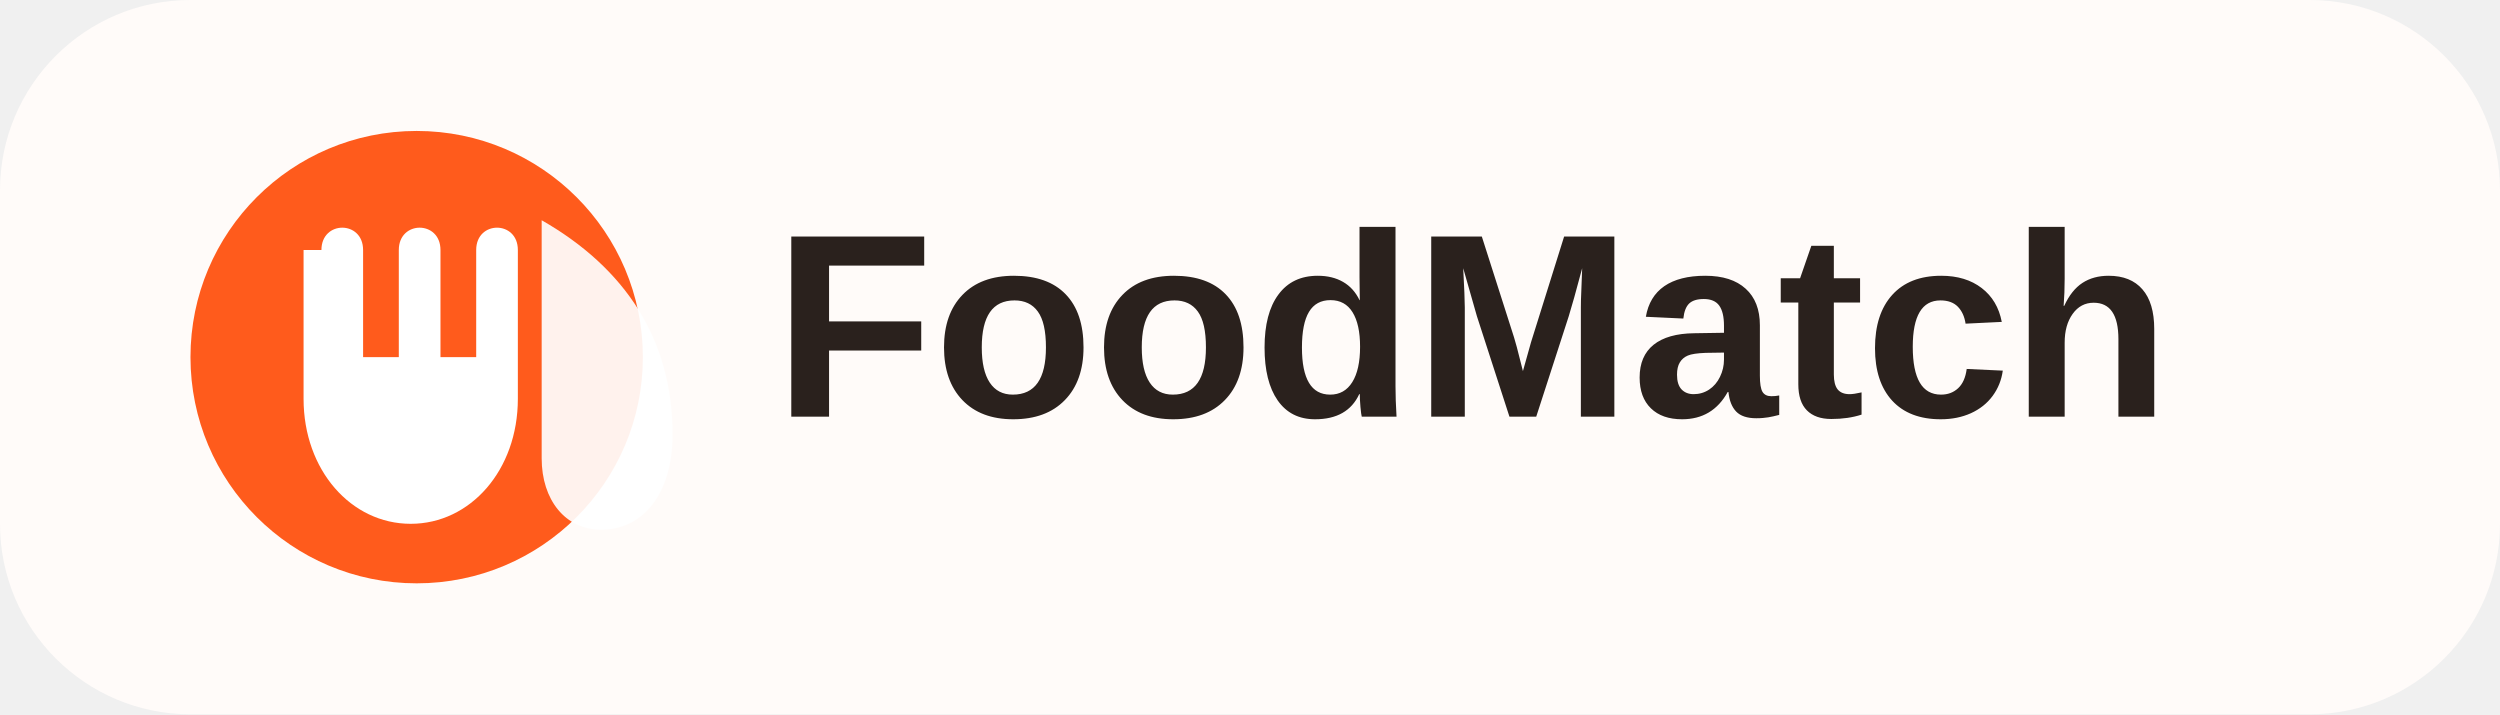
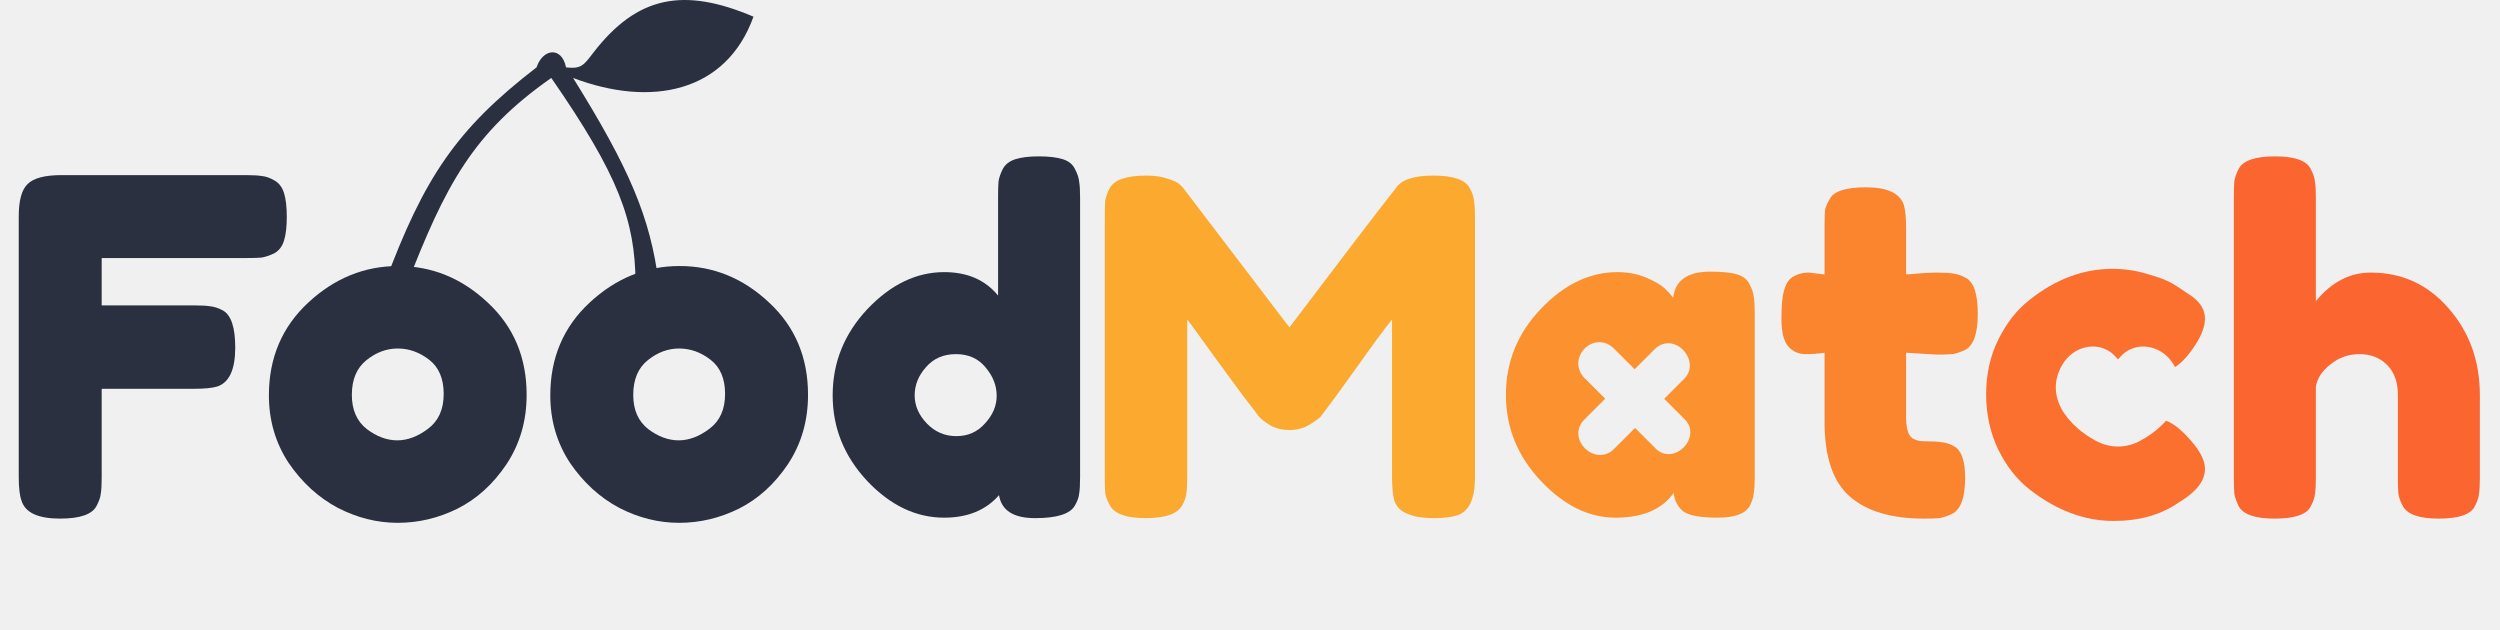
- <svg xmlns="http://www.w3.org/2000/svg" viewBox="0 0 420 120" role="img" aria-label="FoodMatch logo">
-   <rect width="420" height="120" rx="32" fill="#FFFBF9" />
-   <circle cx="70" cy="60" r="38" fill="#FF5B1C" />
-   <path d="M54 42c0-5 7-5 7 0v18h6V42c0-5 7-5 7 0v18h6V42c0-5 7-5 7 0v25c0 12-8 21-18 21S51 79 51 67V42z" fill="#fff" />
-   <path d="M91 37c14 8 22 20 22 36 0 10-5 16-12 16-6 0-10-5-10-12V37z" fill="#fff" opacity=".92" />
-   <text x="130" y="70" font-family="Fredoka, Nunito, Arial, sans-serif" font-size="44" font-weight="700" fill="#2A211D">FoodMatch</text>
+ <svg xmlns="http://www.w3.org/2000/svg" width="2150" height="541" viewBox="0 0 2150 541" fill="none">
+   <path d="M1264.06 161.885C1266.21 165.915 1267.42 169.542 1267.68 172.766C1268.22 175.99 1268.49 180.692 1268.49 186.871V410.536C1268.49 429.074 1263.39 439.955 1253.18 443.179C1248.07 444.791 1241.62 445.597 1233.83 445.597C1226.04 445.597 1219.86 444.925 1215.29 443.582C1210.73 442.239 1207.23 440.627 1204.82 438.746C1202.4 436.865 1200.52 434.179 1199.17 430.686C1197.83 426.119 1197.16 419.133 1197.16 409.73V274.725C1190.44 283.054 1180.64 296.353 1167.74 314.622C1154.84 332.623 1146.65 343.907 1143.16 348.474C1139.66 353.041 1137.25 356.265 1135.9 358.146C1134.56 359.758 1131.2 362.176 1125.83 365.4C1120.72 368.355 1115.08 369.833 1108.9 369.833C1102.99 369.833 1097.48 368.49 1092.38 365.803C1087.54 362.848 1084.05 360.027 1081.9 357.34L1078.68 352.907C1073.3 346.19 1062.69 331.951 1046.84 310.189C1030.99 288.158 1022.39 276.337 1021.05 274.725V410.536C1021.05 416.715 1020.78 421.417 1020.24 424.641C1019.97 427.596 1018.76 430.955 1016.62 434.716C1012.59 441.97 1002.11 445.597 985.181 445.597C968.792 445.597 958.583 441.97 954.553 434.716C952.404 430.955 951.06 427.462 950.523 424.238C950.254 421.014 950.12 416.178 950.12 409.73V186.065C950.12 179.886 950.254 175.318 950.523 172.363C951.06 169.139 952.404 165.512 954.553 161.482C958.583 154.497 969.061 151.004 985.987 151.004C993.241 151.004 999.42 151.944 1004.53 153.825C1009.9 155.437 1013.39 157.183 1015 159.064L1017.42 161.482L1108.9 281.576C1154.58 221.126 1185.07 181.229 1200.38 161.885C1204.95 154.631 1215.7 151.004 1232.62 151.004C1249.82 151.004 1260.3 154.631 1264.06 161.885Z" fill="#FBA92F" />
+   <path d="M2038.8 234.425C2065.66 234.425 2087.96 244.634 2105.69 265.053C2123.69 285.472 2132.69 310.458 2132.69 340.011V410.939C2132.69 417.118 2132.43 421.82 2131.89 425.044C2131.62 427.999 2130.41 431.492 2128.26 435.522C2124.77 442.507 2114.43 446 2097.23 446C2080.84 446 2070.63 442.507 2066.6 435.522C2064.45 431.492 2063.11 427.865 2062.57 424.641C2062.3 421.417 2062.17 416.581 2062.17 410.133V339.608C2062.17 328.593 2059.08 319.995 2052.9 313.816C2046.72 307.637 2038.8 304.547 2029.12 304.547C2019.72 304.547 2011.39 307.502 2004.14 313.413C1996.88 319.055 1992.72 325.503 1991.65 332.757V410.939C1991.65 417.118 1991.38 421.82 1990.84 425.044C1990.57 427.999 1989.36 431.492 1987.21 435.522C1983.72 442.507 1973.38 446 1956.18 446C1939.26 446 1928.91 442.373 1925.15 435.119C1923.27 431.089 1922.06 427.596 1921.52 424.641C1921.25 421.686 1921.12 416.984 1921.12 410.536V169.542C1921.12 163.363 1921.25 158.795 1921.52 155.84C1922.06 152.616 1923.27 149.123 1925.15 145.362C1928.91 138.108 1939.39 134.481 1956.58 134.481C1973.51 134.481 1983.72 138.108 1987.21 145.362C1989.36 149.392 1990.57 153.019 1990.84 156.243C1991.38 159.198 1991.65 163.766 1991.65 169.945V259.008C2005.08 242.619 2020.8 234.425 2038.8 234.425Z" fill="#FB652F" />
+   <path d="M1665.44 304.95L1639.24 303.338V358.952C1639.24 366.206 1640.32 371.445 1642.47 374.669C1644.89 377.893 1649.18 379.505 1655.36 379.505C1661.81 379.505 1666.65 379.774 1669.87 380.311C1673.36 380.58 1676.99 381.789 1680.75 383.938C1686.93 387.431 1690.02 396.431 1690.02 410.939C1690.02 427.865 1686.26 438.209 1678.74 441.97C1674.71 443.851 1671.08 445.06 1667.86 445.597C1664.9 445.866 1660.47 446 1654.56 446C1626.62 446 1605.39 439.686 1590.88 427.059C1576.38 414.432 1569.12 393.073 1569.12 362.982V303.338C1564.02 304.144 1558.51 304.547 1552.6 304.547C1546.69 304.547 1541.72 302.263 1537.69 297.696C1533.93 293.129 1532.05 285.337 1532.05 274.322C1532.05 263.307 1532.72 255.381 1534.06 250.545C1535.4 245.44 1537.28 241.813 1539.7 239.664C1544 236.171 1549.37 234.425 1555.82 234.425L1569.12 236.037V194.528C1569.12 188.349 1569.26 183.781 1569.52 180.826C1570.06 177.871 1571.4 174.647 1573.55 171.154C1577.05 164.437 1587.39 161.079 1604.59 161.079C1622.85 161.079 1633.74 166.049 1637.23 175.99C1638.57 180.289 1639.24 187.14 1639.24 196.543V236.037C1651.06 234.962 1659.93 234.425 1665.84 234.425C1672.02 234.425 1676.59 234.694 1679.54 235.231C1682.77 235.5 1686.39 236.709 1690.42 238.858C1697.41 242.351 1700.9 252.694 1700.9 269.889C1700.9 286.815 1697.28 297.159 1690.02 300.92C1685.99 302.801 1682.36 304.01 1679.14 304.547C1676.18 304.816 1671.62 304.95 1665.44 304.95Z" fill="#FB842F" />
+   <path d="M1816.88 231.201C1827.09 231.201 1837.04 232.678 1846.71 235.634C1856.38 238.32 1863.5 241.008 1868.07 243.694L1874.51 247.724C1879.35 250.948 1883.11 253.5 1885.8 255.381C1892.78 260.754 1896.28 266.934 1896.28 273.919C1896.28 280.635 1893.46 288.293 1887.81 296.89C1881.91 305.908 1876.16 312.173 1870.55 315.687C1868.42 311.638 1865.79 308.344 1863.34 306.09H1863.32C1857.4 300.656 1849.64 297.709 1841.99 298.024C1835.07 298.307 1828.69 301.239 1824.02 306.285L1821.49 309.031L1818.96 306.285C1814.29 301.238 1807.91 298.307 1800.99 298.024C1793.33 297.699 1785.58 300.656 1779.66 306.09C1774.18 311.122 1767.84 321.34 1768 333.566C1768.16 345.918 1774.59 357.719 1787.12 368.635C1791.28 372.27 1796.21 375.643 1802.17 378.953C1808.12 382.254 1814.8 384 1821.5 384C1828.2 384 1834.88 382.254 1840.84 378.953C1846.79 375.648 1851.71 372.27 1855.88 368.635C1858.43 366.415 1860.72 364.155 1862.76 361.864C1869.74 364.184 1877.82 371.004 1887.01 382.326C1893.19 390.117 1896.28 397.103 1896.28 403.282C1896.28 413.491 1888.89 423.029 1874.11 431.895C1858.8 442.641 1839.99 448.015 1817.69 448.015C1792.71 448.015 1768.66 439.014 1745.55 421.014C1734.54 412.416 1725.54 400.998 1718.55 386.759C1711.57 372.251 1708.08 356.4 1708.08 339.205C1708.08 321.742 1711.57 306.024 1718.55 292.054C1725.54 277.814 1734.54 266.396 1745.55 257.799C1767.85 240.067 1791.63 231.201 1816.88 231.201Z" fill="#FB702F" />
+   <path d="M1470.78 233.619C1481.26 233.619 1489.05 234.425 1494.16 236.037C1499.26 237.649 1502.75 240.47 1504.63 244.5C1506.78 248.53 1507.99 252.157 1508.26 255.381C1508.8 258.336 1509.07 262.904 1509.07 269.083V410.133C1509.07 416.312 1508.8 421.014 1508.26 424.238C1507.99 427.194 1506.92 430.686 1505.04 434.716C1501.28 441.701 1492.01 445.194 1477.23 445.194C1462.72 445.194 1452.92 443.448 1447.81 439.955C1442.98 436.194 1440.15 430.82 1439.35 423.835C1429.41 438.074 1412.75 445.194 1389.38 445.194C1366.27 445.194 1344.78 434.582 1324.9 413.357C1305.02 392.133 1295.08 367.55 1295.08 339.608C1295.08 311.398 1305.02 286.815 1324.9 265.859C1345.05 244.635 1367.08 234.022 1390.99 234.022C1400.12 234.022 1408.45 235.634 1415.97 238.858C1423.5 242.082 1428.74 245.172 1431.69 248.127C1434.65 250.813 1437.07 253.5 1438.95 256.187C1440.56 241.142 1451.17 233.619 1470.78 233.619ZM1387.97 299.736C1384.07 295.793 1379.29 294 1374.49 294.289C1369.85 294.569 1365.73 296.761 1362.76 299.767C1359.8 302.772 1357.68 306.898 1357.37 311.493C1357.06 316.244 1358.72 321.059 1362.59 325.016L1362.61 325.043L1380.47 342.895L1362.43 360.928C1358.54 364.824 1356.96 369.634 1357.46 374.368C1357.94 378.889 1360.24 382.853 1363.19 385.713C1366.13 388.574 1370.13 390.725 1374.57 391.166C1379.2 391.626 1383.99 390.172 1387.83 386.329L1406.15 368.019L1424.04 385.913C1427.83 389.703 1432.58 391.025 1437.11 390.406C1441.42 389.819 1445.22 387.557 1447.99 384.748C1450.76 381.937 1452.96 378.126 1453.53 373.856C1454.13 369.372 1452.87 364.628 1449.09 360.857L1431.2 342.964L1448.61 325.555C1452.4 321.767 1453.65 316.973 1453.13 312.494C1452.64 308.187 1450.56 304.24 1447.79 301.28C1445.03 298.325 1441.17 295.907 1436.67 295.327C1431.93 294.716 1427.11 296.253 1423.21 300.153L1405.8 317.562L1387.97 299.736Z" fill="#FB922F" />
+   <path d="M862.379 145.362C864.528 141.332 868.155 138.511 873.26 136.899C878.365 135.287 885.081 134.481 893.41 134.481C902.007 134.481 908.858 135.287 913.963 136.899C919.068 138.511 922.56 141.332 924.441 145.362C926.59 149.392 927.799 153.019 928.068 156.243C928.605 159.198 928.874 163.766 928.874 169.945V410.536C928.874 416.715 928.605 421.417 928.068 424.641C927.799 427.596 926.59 430.955 924.441 434.716C920.411 441.97 908.993 445.597 890.186 445.597C871.648 445.597 861.304 439.015 859.155 425.85C847.871 438.746 832.154 445.194 812.004 445.194C787.824 445.194 765.793 434.716 745.912 413.76C726.031 392.535 716.09 367.952 716.09 340.011C716.09 311.801 726.031 287.084 745.912 265.859C766.062 244.634 788.093 234.022 812.004 234.022C831.885 234.022 847.334 240.739 858.349 254.172V169.542C858.349 163.363 858.483 158.795 858.752 155.84C859.289 152.616 860.498 149.123 862.379 145.362ZM797.093 364.191C804.078 371.445 812.541 375.072 822.482 375.072C832.423 375.072 840.617 371.445 847.065 364.191C853.782 356.937 857.14 349.011 857.14 340.414C857.14 331.548 853.916 323.354 847.468 315.831C841.289 308.308 832.826 304.547 822.079 304.547C811.332 304.547 802.735 308.308 796.287 315.831C789.839 323.085 786.615 331.145 786.615 340.011C786.615 348.877 790.108 356.937 797.093 364.191Z" fill="#2A303F" />
+   <path d="M231.254 340.011C231.254 307.771 242.538 281.173 265.106 260.217C287.674 239.261 313.466 228.783 342.482 228.783C371.498 228.783 397.155 239.261 419.455 260.217C441.754 280.904 452.904 307.368 452.904 339.608C452.904 361.907 447.127 381.789 435.575 399.252C424.022 416.447 409.917 429.208 393.26 437.537C376.871 445.597 359.811 449.627 342.079 449.627C324.347 449.627 307.152 445.328 290.495 436.731C273.837 427.865 259.732 414.969 248.18 398.043C236.896 380.848 231.254 361.504 231.254 340.011ZM315.481 369.027C324.078 375.475 332.81 378.699 341.676 378.699C350.542 378.699 359.408 375.341 368.274 368.624C377.14 361.907 381.573 351.967 381.573 338.802C381.573 325.637 377.408 315.831 369.08 309.383C360.751 302.935 351.751 299.711 342.079 299.711C332.407 299.711 323.406 303.069 315.078 309.786C306.749 316.503 302.585 326.443 302.585 339.608C302.585 352.504 306.883 362.31 315.481 369.027Z" fill="#2A303F" />
+   <path d="M473.254 340.011C473.254 307.771 484.538 281.173 507.106 260.217C529.674 239.261 555.466 228.783 584.482 228.783C613.498 228.783 639.155 239.261 661.455 260.217C683.754 280.904 694.904 307.368 694.904 339.608C694.904 361.907 689.127 381.789 677.575 399.252C666.022 416.447 651.917 429.208 635.26 437.537C618.871 445.597 601.811 449.627 584.079 449.627C566.347 449.627 549.152 445.328 532.495 436.731C515.837 427.865 501.732 414.969 490.18 398.043C478.896 380.848 473.254 361.504 473.254 340.011ZM557.481 369.027C566.078 375.475 574.81 378.699 583.676 378.699C592.542 378.699 601.408 375.341 610.274 368.624C619.14 361.907 623.573 351.967 623.573 338.802C623.573 325.637 619.408 315.831 611.08 309.383C602.751 302.935 593.751 299.711 584.079 299.711C574.407 299.711 565.406 303.069 557.078 309.786C548.749 316.503 544.585 326.443 544.585 339.608C544.585 352.504 548.883 362.31 557.481 369.027Z" fill="#2A303F" />
+   <path d="M211.575 150.601C217.754 150.601 222.322 150.87 225.277 151.407C228.501 151.676 231.994 152.885 235.755 155.034C239.785 157.183 242.606 160.81 244.218 165.915C245.83 171.02 246.636 177.871 246.636 186.468C246.636 195.065 245.83 201.916 244.218 207.021C242.606 212.126 239.785 215.753 235.755 217.902C231.725 219.783 228.098 220.992 224.874 221.529C221.919 221.798 217.217 221.932 210.769 221.932H87.451V262.635H166.842C173.29 262.635 177.992 262.904 180.947 263.441C184.171 263.71 187.798 264.919 191.828 267.068C198.813 271.098 202.306 281.71 202.306 298.905C202.306 317.712 197.201 328.861 186.992 332.354C182.693 333.697 175.842 334.369 166.439 334.369H87.451V410.536C87.451 416.984 87.182 421.686 86.645 424.641C86.376 427.596 85.167 431.089 83.018 435.119C79.257 442.373 68.779 446 51.584 446C32.777 446 21.762 440.895 18.538 430.686C16.926 426.387 16.12 419.536 16.12 410.133V186.065C16.12 172.363 18.672 163.094 23.777 158.258C28.882 153.153 38.554 150.601 52.793 150.601H211.575Z" fill="#2A303F" />
+   <path d="M461.423 57.943C392.712 110.898 364.804 152.341 331 243.267C337.427 248.653 341.501 248.783 349.114 246.901C382.956 159.199 406.645 114.275 474.103 67.034C532.188 150.898 546.224 189.872 546.56 243.267C555.704 247.662 558.712 248.15 566.486 243.267C559.24 186.95 541.499 145.15 492.855 67.034C559.877 92.47 624.451 79.753 648 14.338C588.223 -11.092 548.181 -3.823 510.331 45.225C502.105 55.885 500.096 59.508 486.783 57.943C483.16 39.774 466.857 41.591 461.423 57.943Z" fill="#2A303F" />
</svg>
